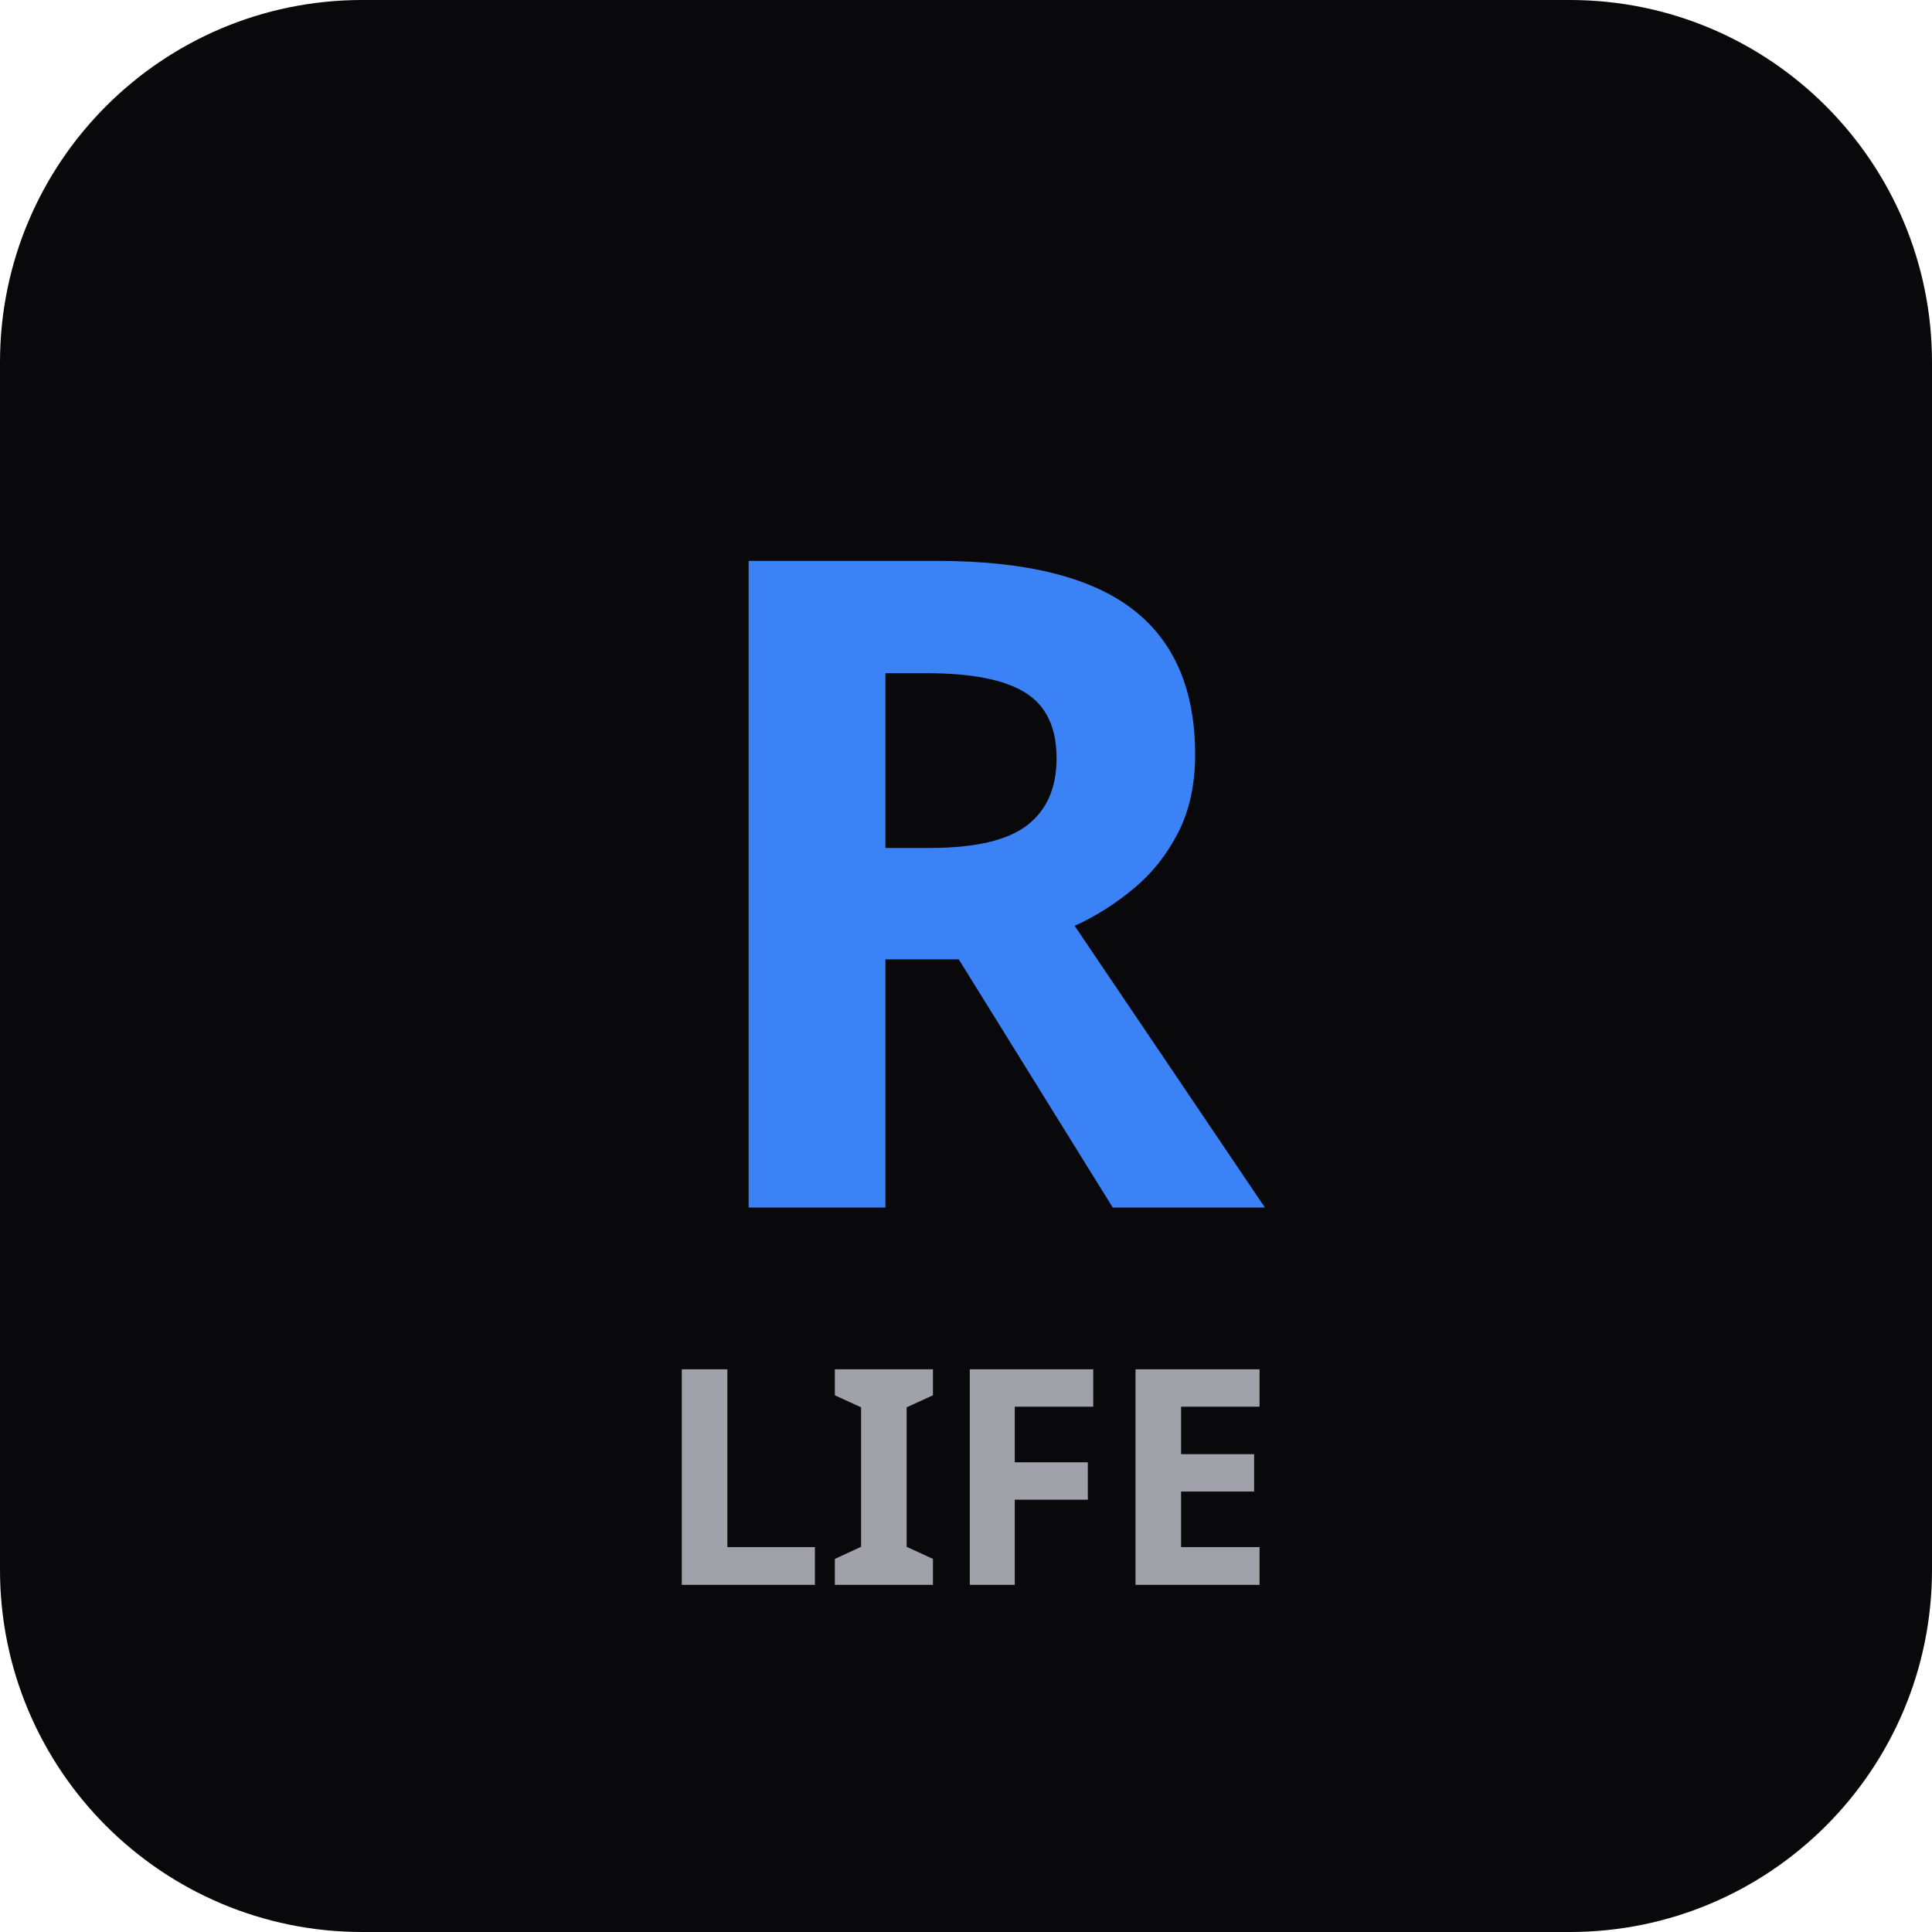
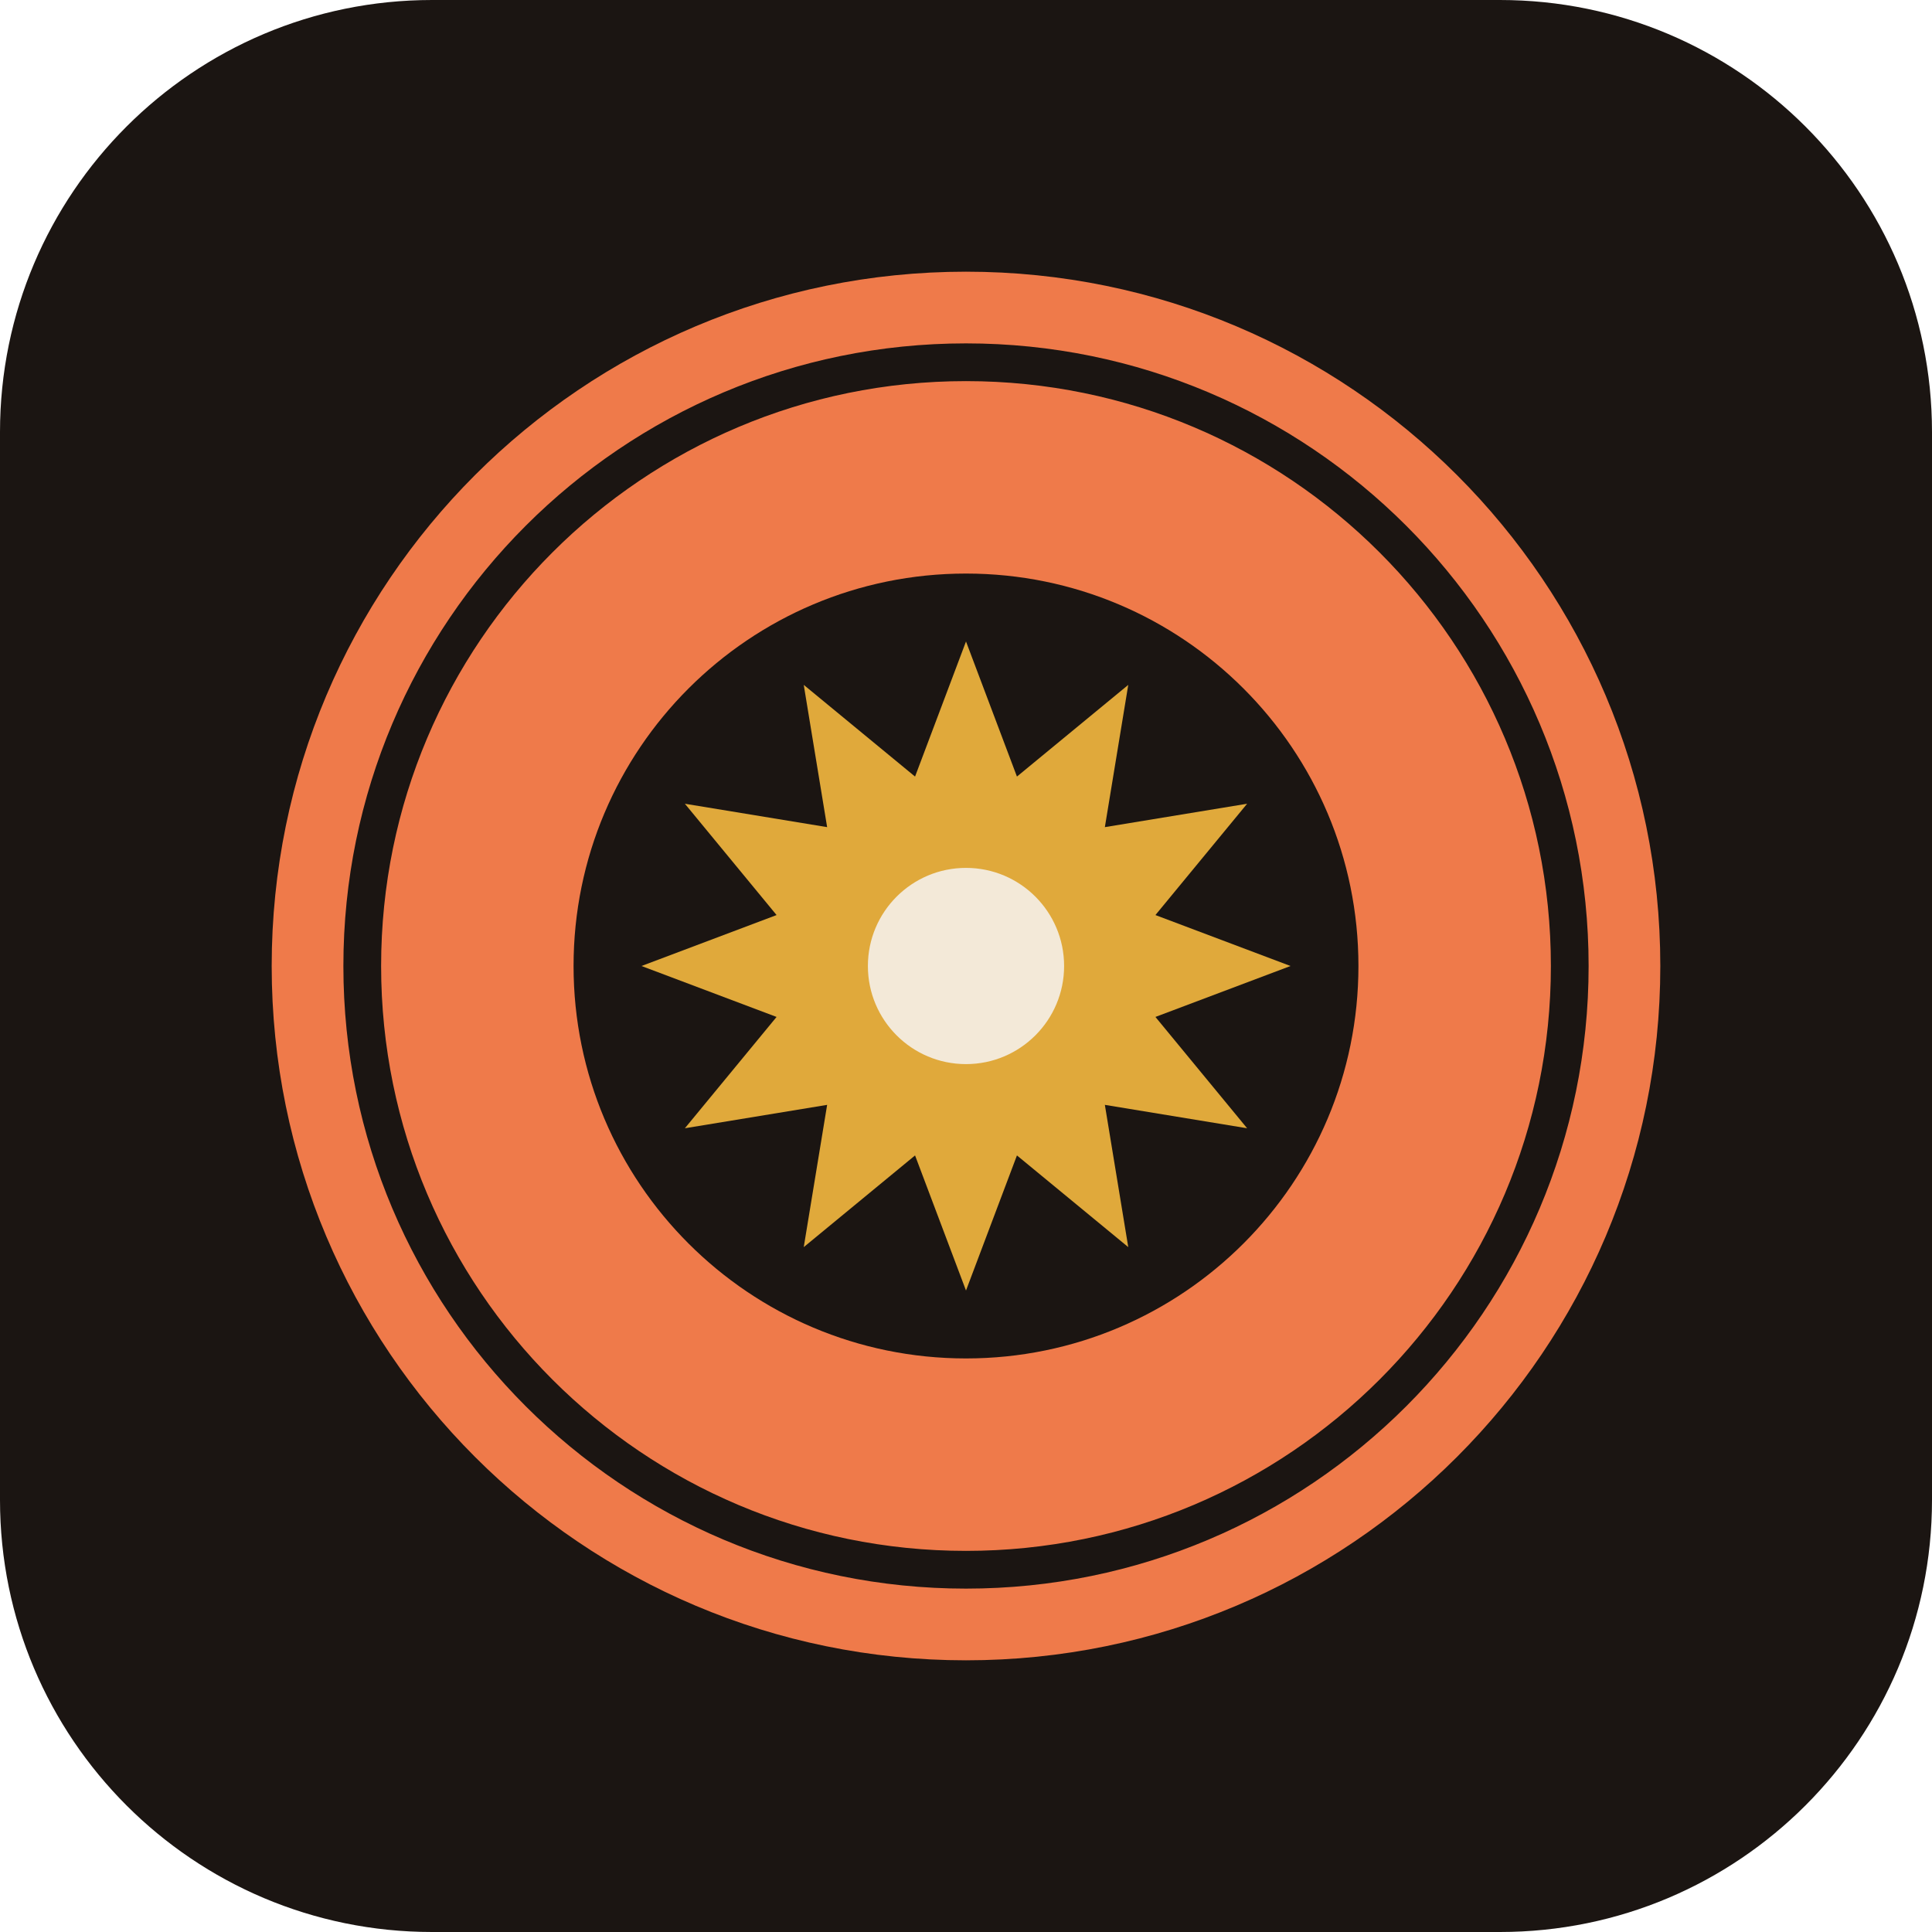
<svg xmlns="http://www.w3.org/2000/svg" width="512" height="512" viewBox="0 0 512 512">
-   <rect width="512" height="512" rx="96" fill="#09090b" />
-   <text x="256" y="320" text-anchor="middle" font-family="system-ui, sans-serif" font-weight="800" font-size="240" fill="#3b82f6">R</text>
-   <text x="256" y="420" text-anchor="middle" font-family="system-ui, sans-serif" font-weight="600" font-size="80" fill="#a1a1aa">LIFE</text>
+   <rect width="512" height="512" rx="114.5" fill="#1b1512" />
+   <circle cx="256" cy="256" r="184" fill="#ef7a4a" />
+   <circle cx="256" cy="256" r="160" fill="none" stroke="#1b1512" stroke-width="10" />
+   <circle cx="256" cy="256" r="104" fill="#1b1512" />
+   <polygon points="256,170 269.5,205.8 299,181.5 292.8,219.2 330.5,213 306.2,242.5 342,256 306.2,269.5 330.5,299 292.8,292.8 299,330.5 269.5,306.2 256,342 242.5,306.2 213,330.5 219.2,292.8 181.5,299 205.8,269.5 170,256 205.8,242.5 181.5,213 219.2,219.2 213,181.5 242.5,205.8" fill="#e0a93b" />
+   <circle cx="256" cy="256" r="26" fill="#f3e9d8" />
</svg>
